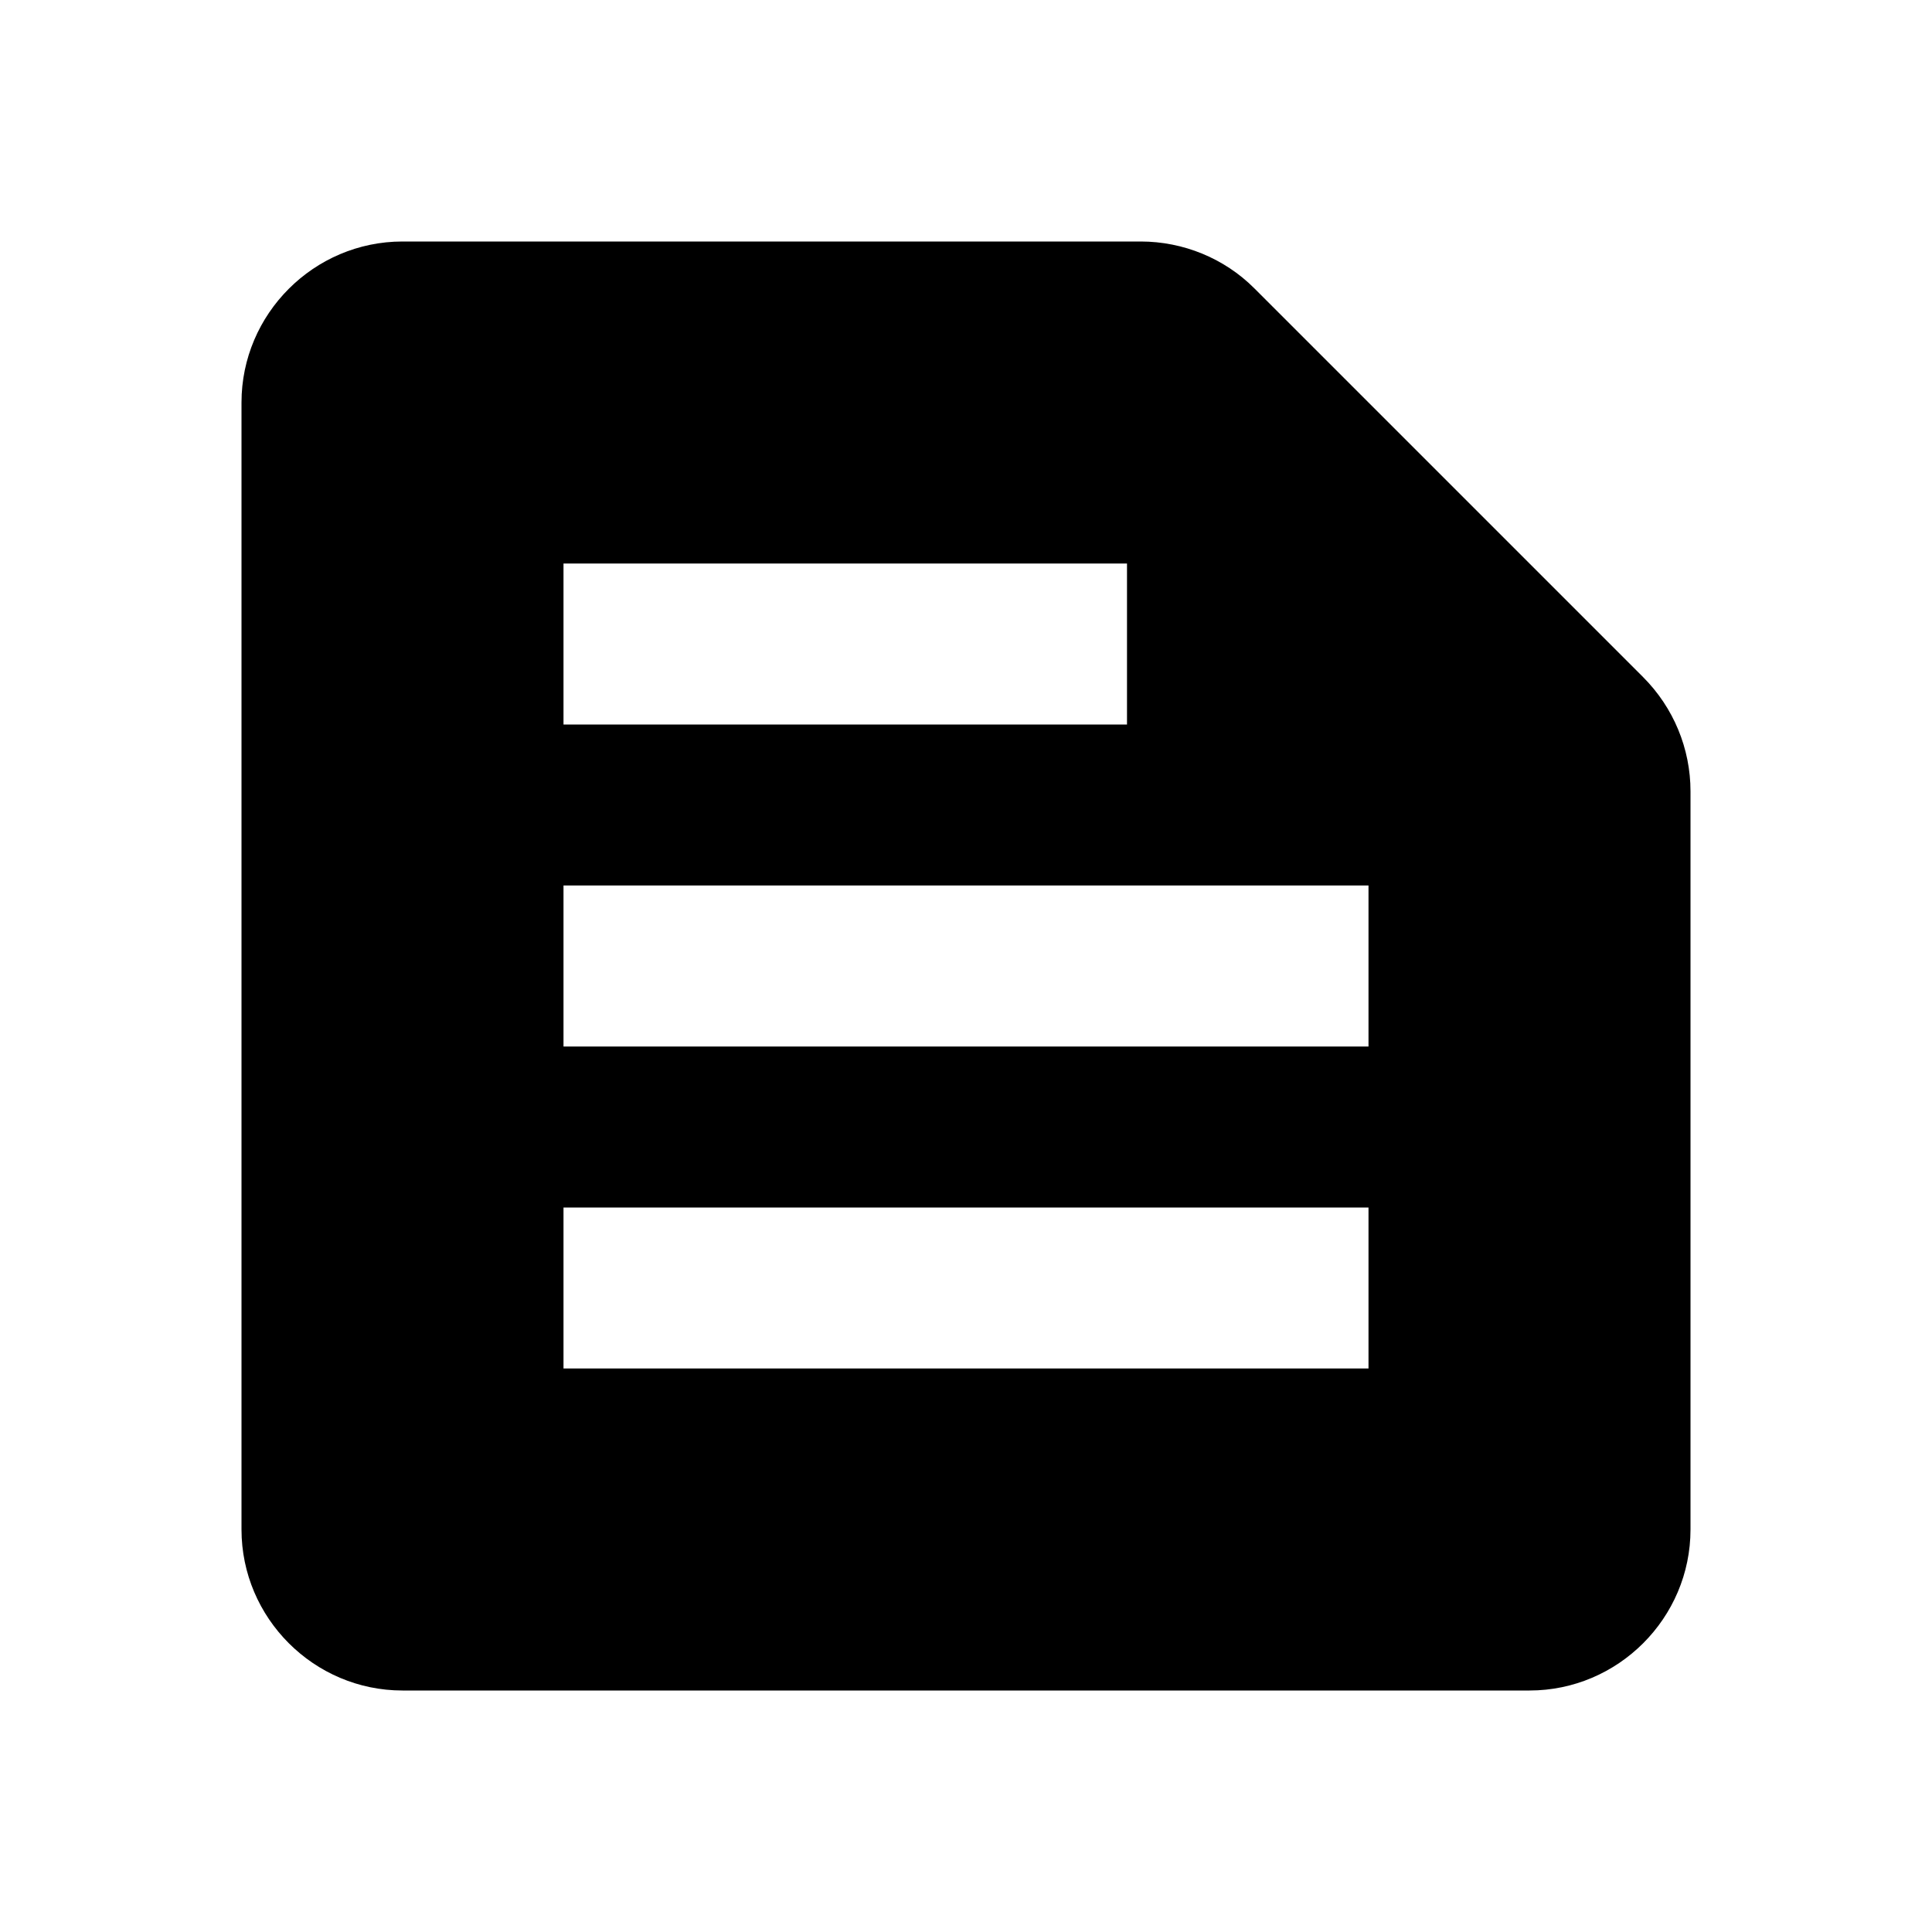
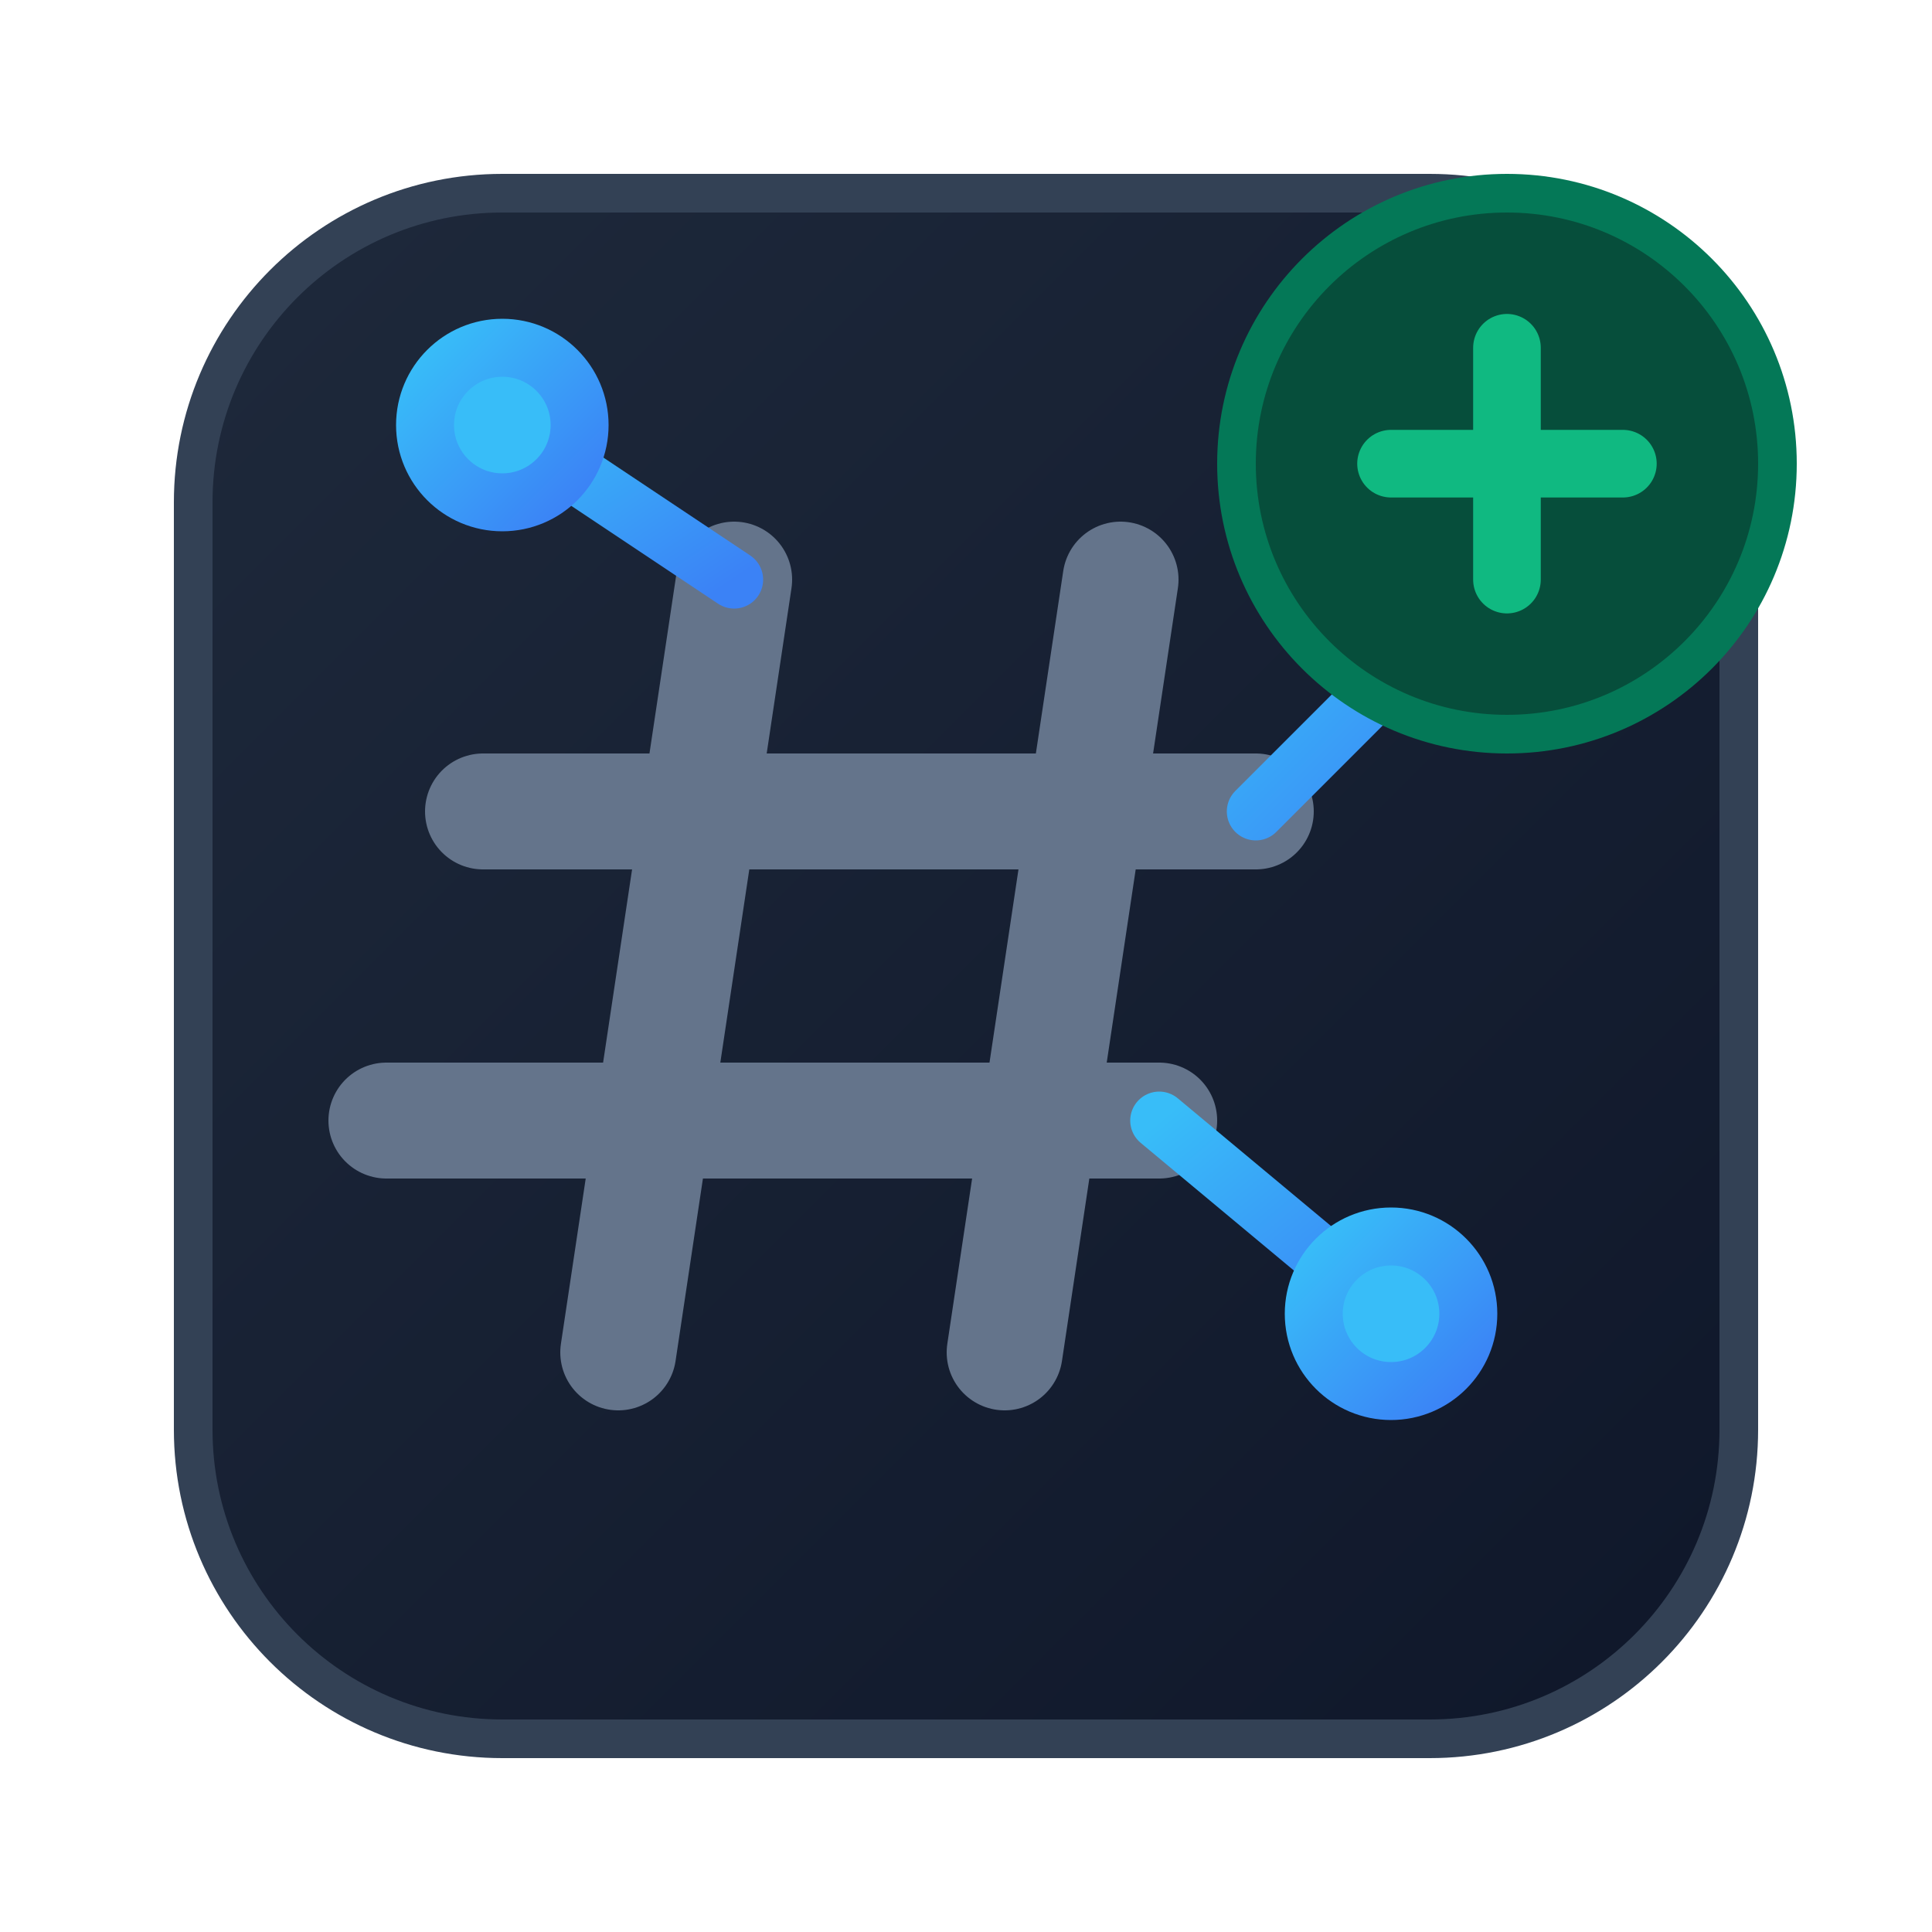
- <svg xmlns="http://www.w3.org/2000/svg" enable-background="new 0 0 24 24" height="24" viewBox="0 0 24 24" width="24">
-   <g>
-     <rect fill="none" height="24" width="24" />
-     <path d="M20.41,8.41l-4.83-4.83C15.21,3.21,14.7,3,14.17,3H5C3.9,3,3,3.9,3,5v14c0,1.1,0.9,2,2,2h14c1.1,0,2-0.9,2-2V9.83 C21,9.3,20.79,8.79,20.41,8.41z M7,7h7v2H7V7z M17,17H7v-2h10V17z M17,13H7v-2h10V13z" />
+ <svg xmlns="http://www.w3.org/2000/svg" viewBox="0 0 100 100" width="256" height="256">
+   <defs>
+     <linearGradient id="bgGrad" x1="0%" y1="0%" x2="100%" y2="100%">
+       <stop offset="0%" stop-color="#1e293b" />
+       <stop offset="100%" stop-color="#0f172a" />
+     </linearGradient>
+     <linearGradient id="accentGrad" x1="0%" y1="0%" x2="100%" y2="100%">
+       <stop offset="0%" stop-color="#38bdf8" />
+       <stop offset="100%" stop-color="#3b82f6" />
+     </linearGradient>
+   </defs>
+   <rect x="10" y="10" width="80" height="80" rx="16" fill="url(#bgGrad)" />
+   <rect x="10" y="10" width="80" height="80" rx="16" fill="none" stroke="#334155" stroke-width="2" />
+   <g stroke="#64748b" stroke-width="6" stroke-linecap="round">
+     <line x1="38" y1="30" x2="32" y2="70" />
+     <line x1="58" y1="30" x2="52" y2="70" />
+     <line x1="25" y1="42" x2="65" y2="42" />
+     <line x1="20" y1="58" x2="60" y2="58" />
+   </g>
+   <g stroke="url(#accentGrad)" stroke-width="3" stroke-linecap="round">
+     <line x1="65" y1="42" x2="76" y2="31" />
+     <circle cx="76" cy="31" r="5" fill="#38bdf8" />
+     <line x1="60" y1="58" x2="72" y2="68" />
+     <circle cx="72" cy="68" r="4" fill="#38bdf8" />
+     <line x1="38" y1="30" x2="26" y2="22" />
+     <circle cx="26" cy="22" r="4" fill="#38bdf8" />
+   </g>
+   <g transform="translate(68, 14)" stroke="#10b981" stroke-width="3.5" stroke-linecap="round">
+     <circle cx="10" cy="10" r="14" fill="#064e3b" stroke="#047857" stroke-width="2" />
+     <line x1="10" y1="4" x2="10" y2="16" />
+     <line x1="4" y1="10" x2="16" y2="10" />
  </g>
</svg>
